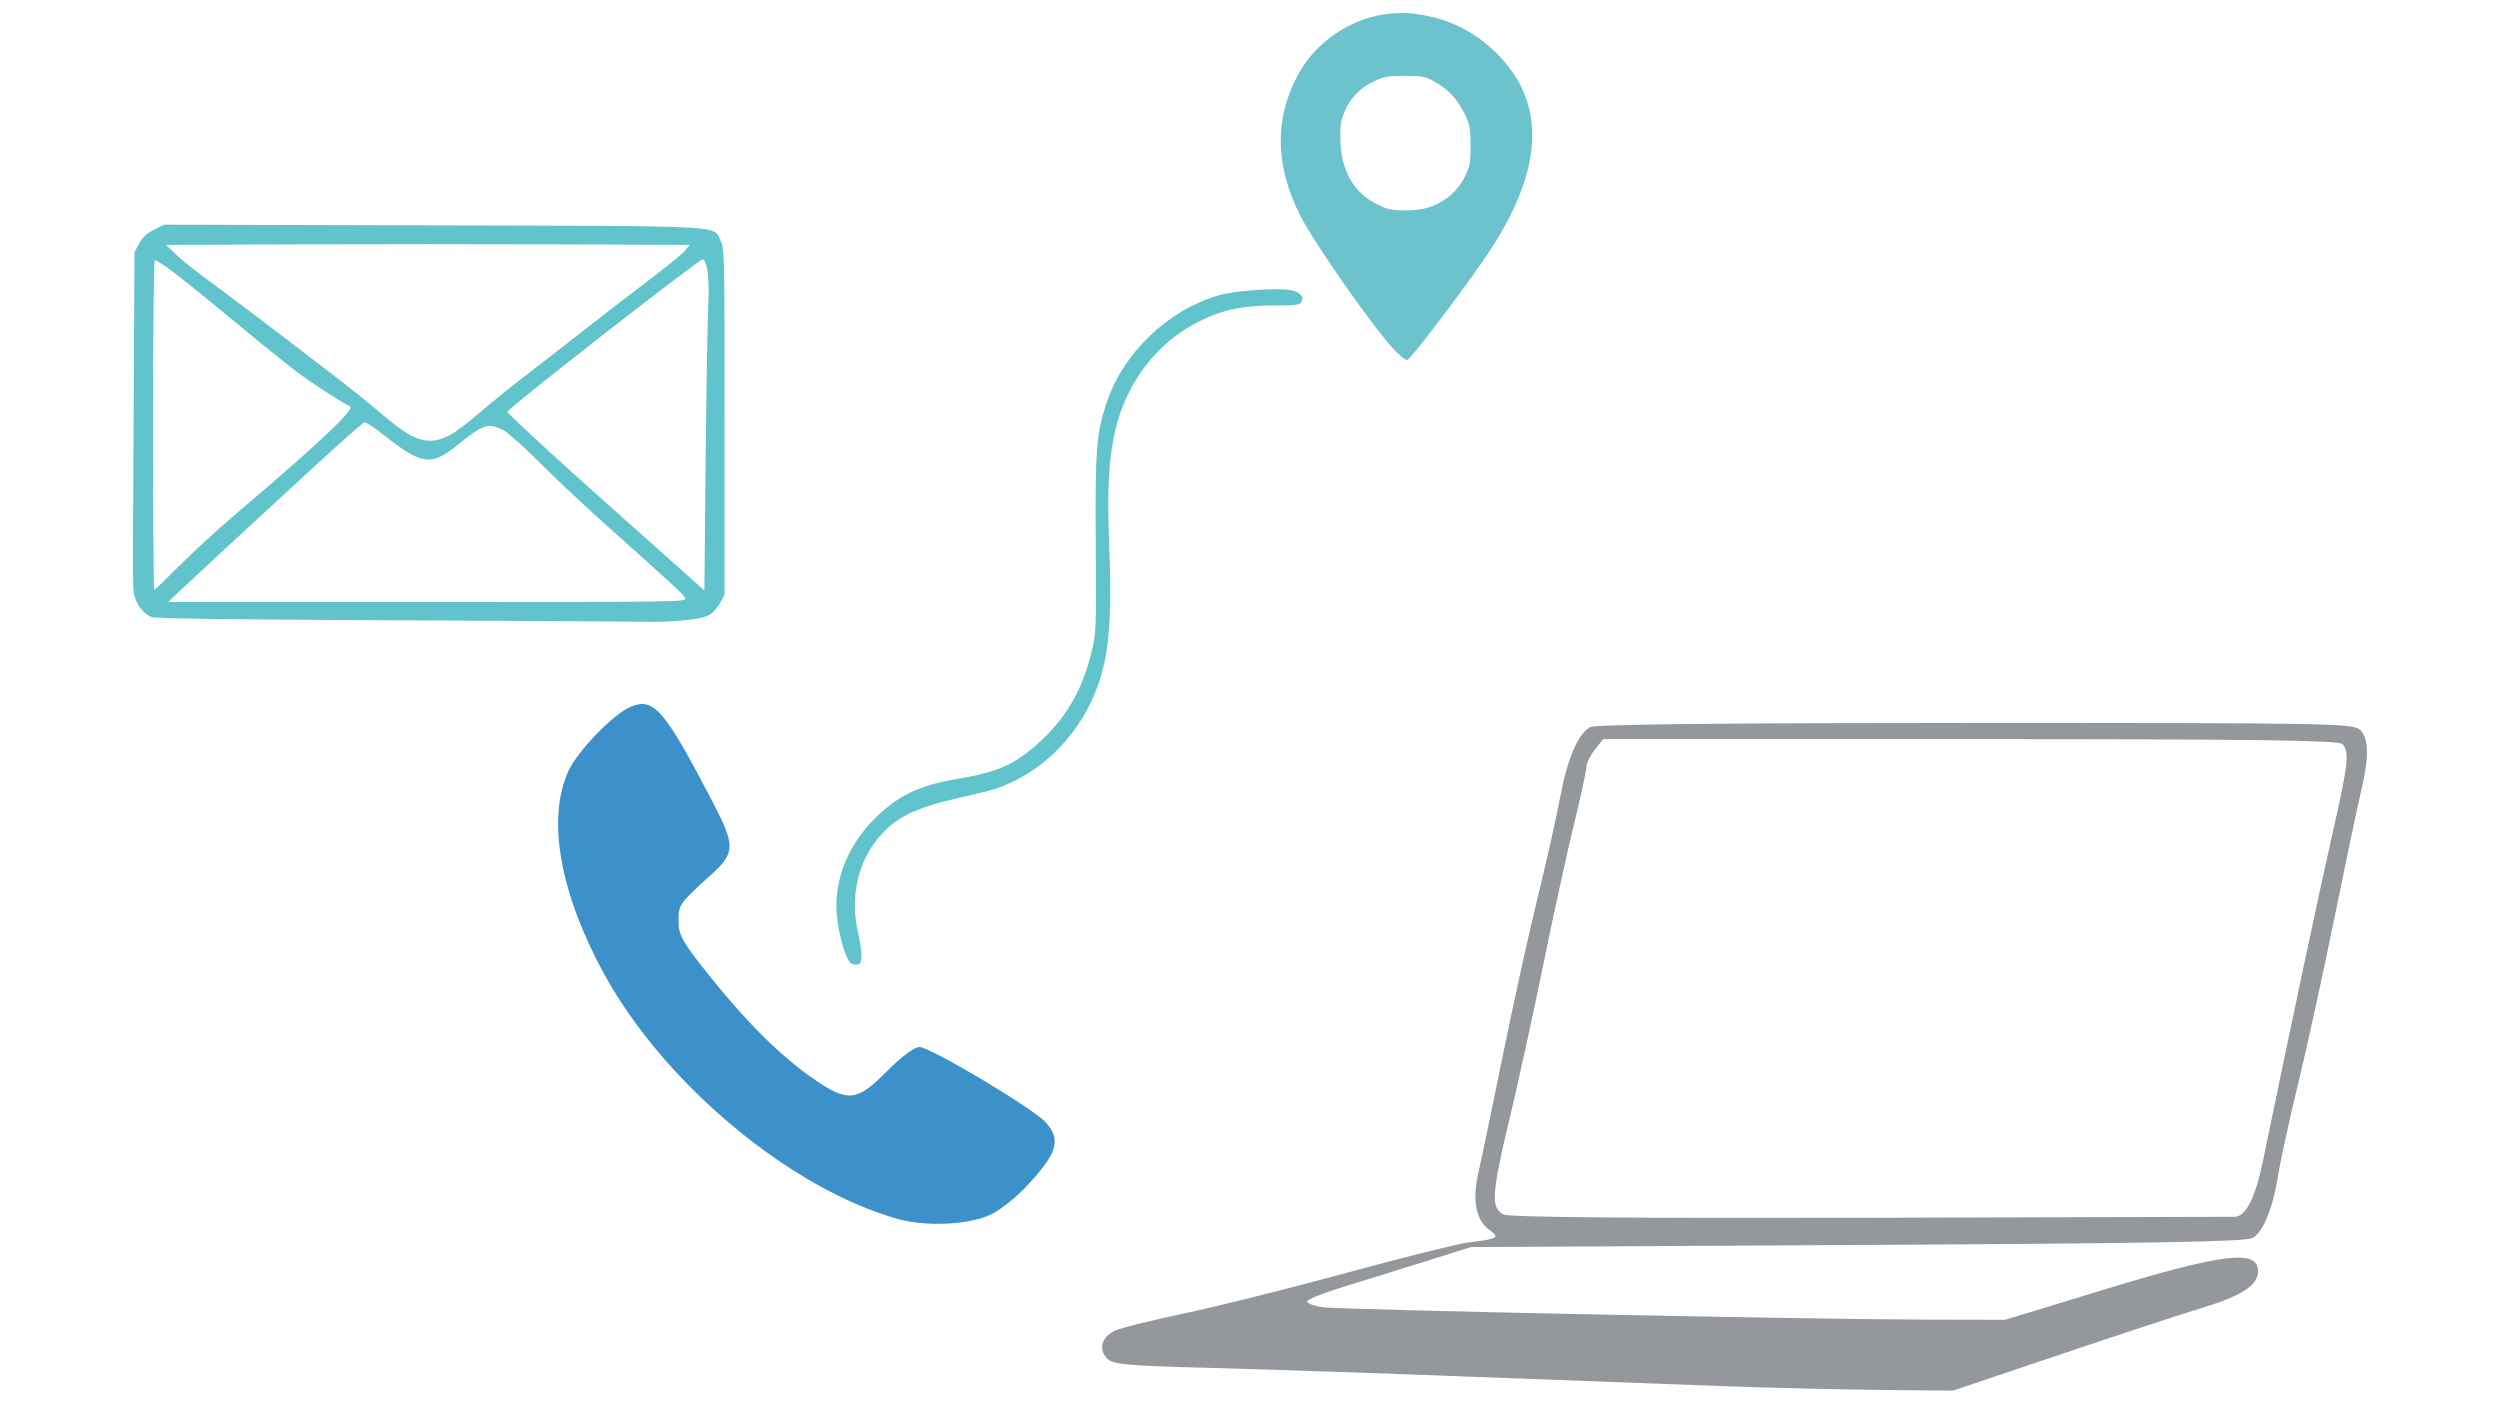
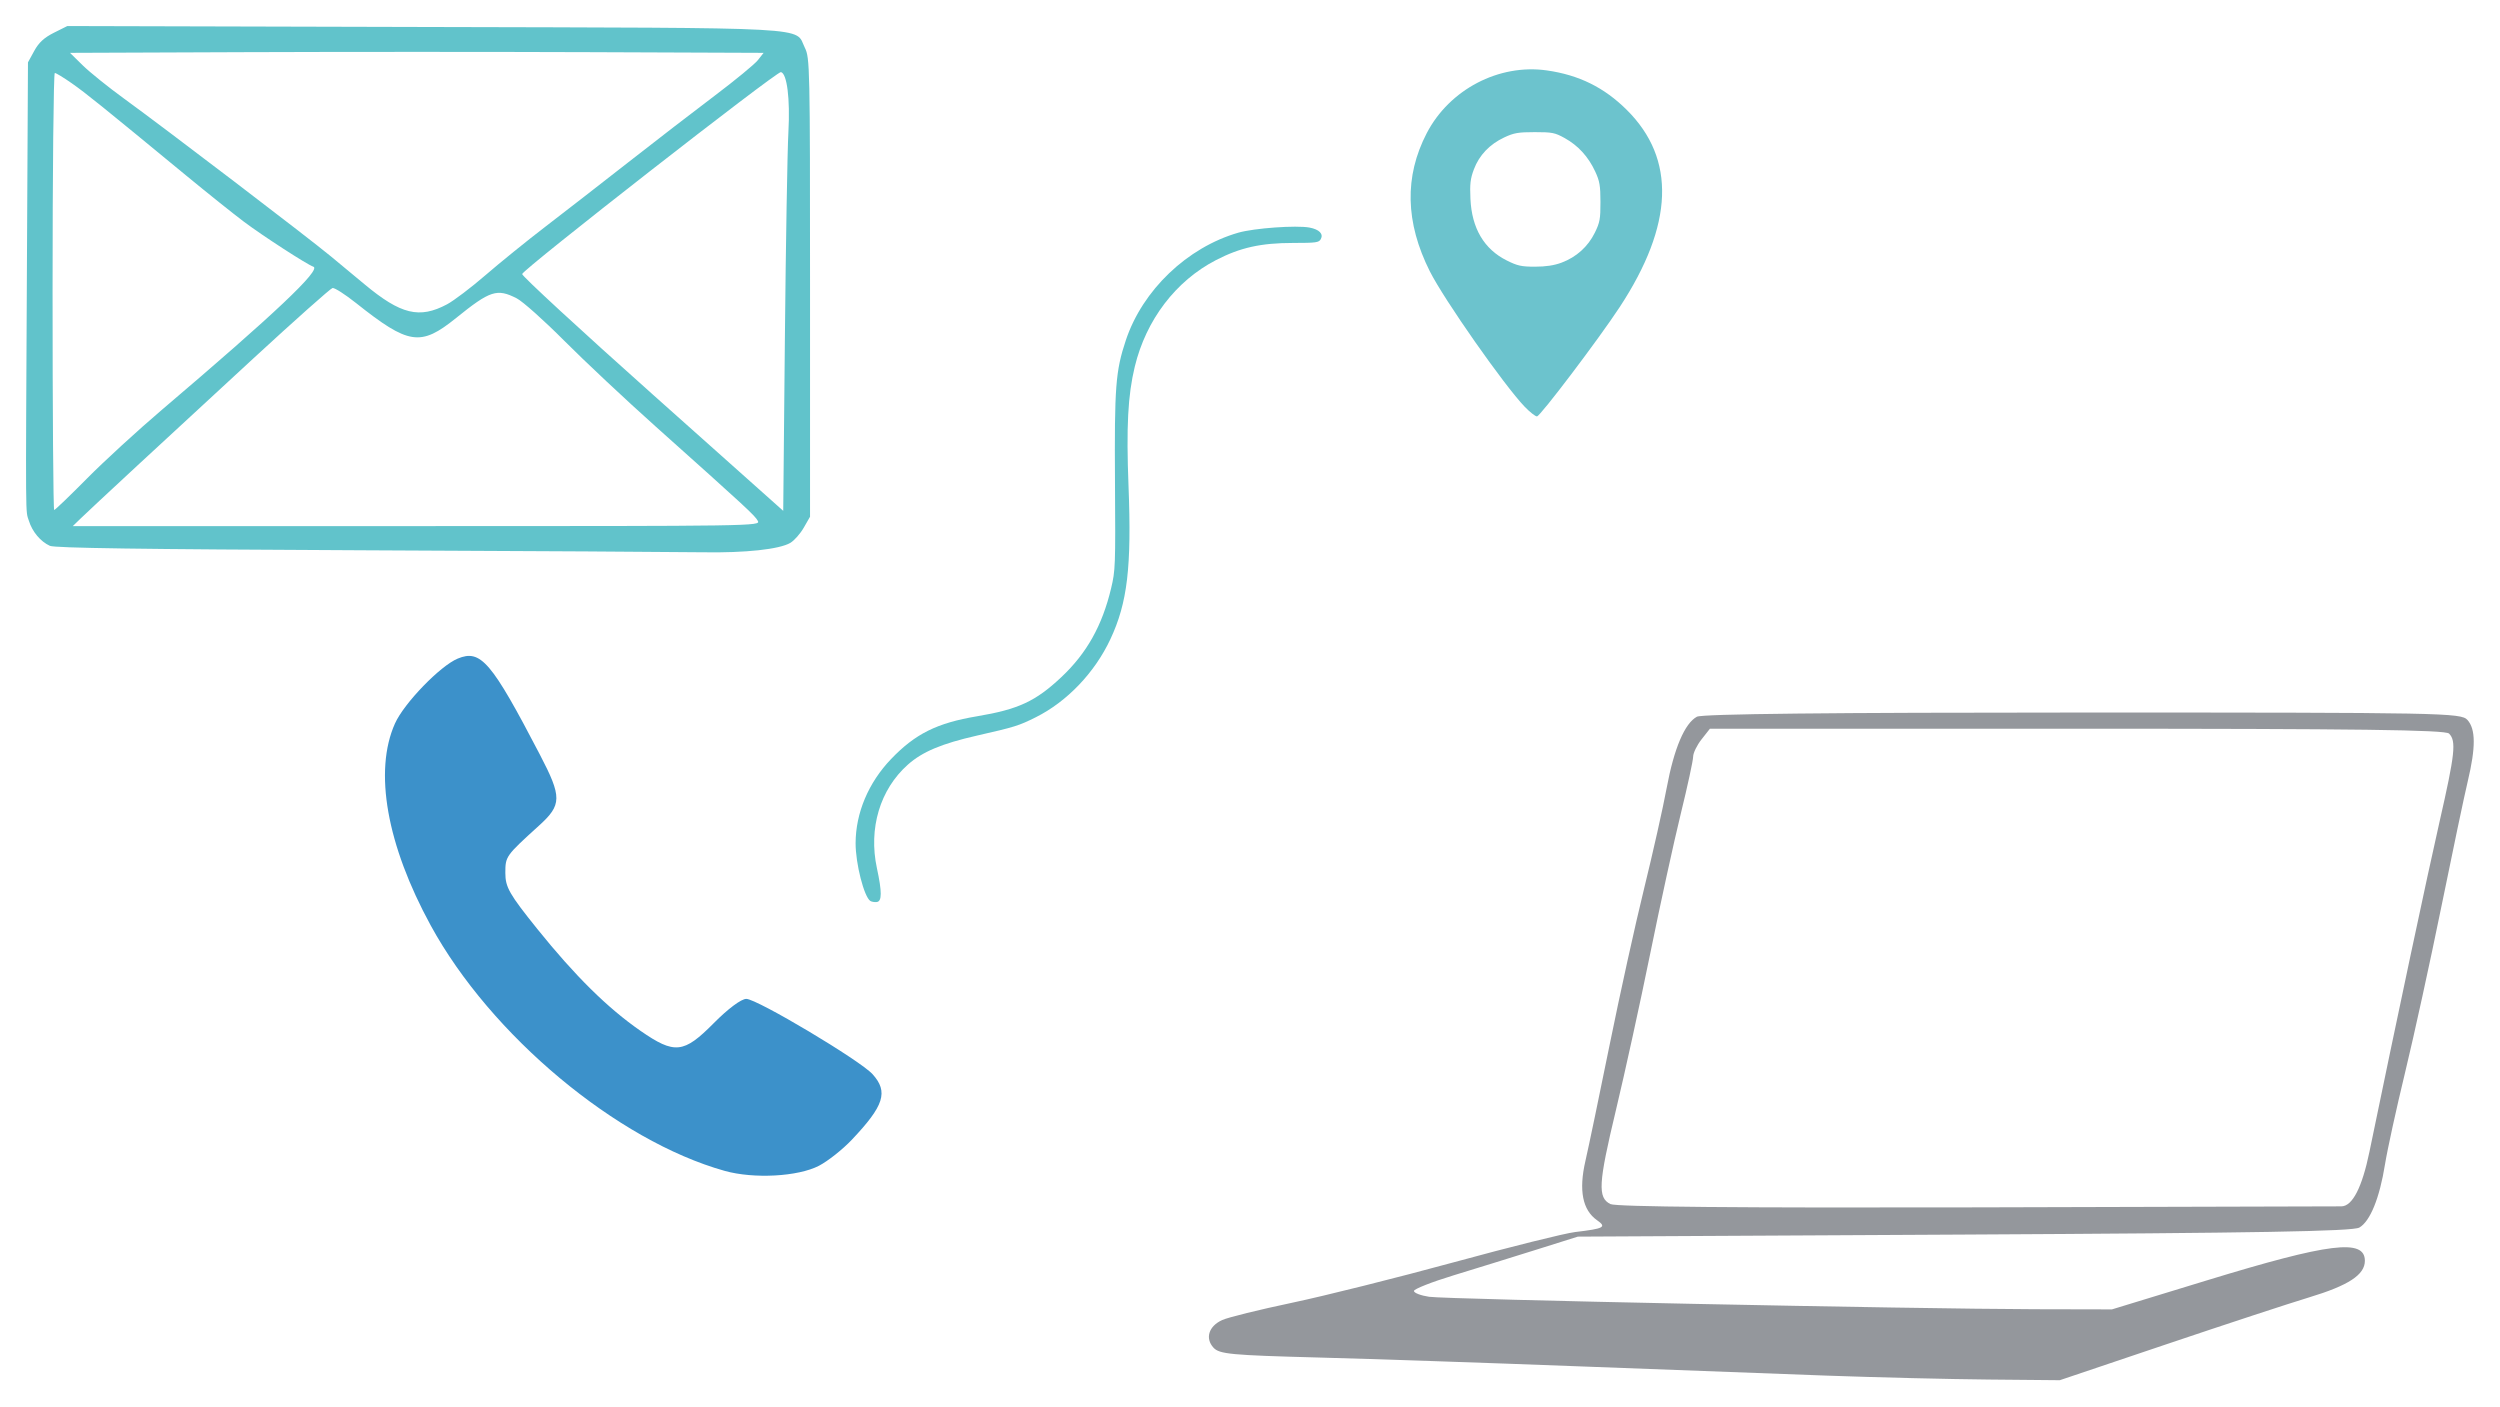
<svg xmlns="http://www.w3.org/2000/svg" version="1.1" id="svg1" width="1920" height="1080" viewBox="0 0 1920 1080">
  <defs id="defs1" />
  <g id="g1" style="display:inline" transform="translate(302.1663)">
-     <path style="fill:#61c3cb;fill-opacity:1;stroke-width:1.554" d="M -5.932,476.342 C -133.473,475.766 -183.372,475.054 -186.181,473.768 c -5.457,-2.497 -10.204,-8.162 -12.181,-14.538 -1.988,-6.409 -1.901,4.695 -1.135,-145.639 l 0.612,-120 3.633,-6.64 c 2.642,-4.829 5.752,-7.7 11.402,-10.525 l 7.769,-3.885 205.887,0.545 c 231.814,0.613 215.411,-0.28 221.538,12.065 2.888,5.82 2.996,10.814 2.996,138.892 v 132.856 l -3.643,6.355 c -2.003,3.495 -5.505,7.455 -7.78,8.8 -6.313,3.729 -26.046,5.862 -50.456,5.453 -12.117,-0.203 -101.394,-0.727 -198.394,-1.165 z M 224.097,459.336 c -1.672,-3.124 -6.403,-7.494 -59.104,-54.605 C 147.473,389.071 123.573,366.646 111.882,354.899 100.191,343.152 87.807,332.104 84.363,330.346 c -11.441,-5.837 -15.369,-4.564 -35.133,11.383 -20.608,16.629 -27.457,15.606 -57.997,-8.664 -6.35,-5.046 -12.483,-8.965 -13.63,-8.71 -1.147,0.255 -21.816,18.645 -45.931,40.865 -52.247,48.141 -93.562,86.427 -99.953,92.625 l -4.632,4.492 H 26.395 c 196.474,0 199.285,-0.043 197.702,-3.001 z m -388.756,-24.611 c 9.956,-10.059 29.598,-28.065 43.649,-40.012 65.132,-55.381 92.34,-81.097 87.505,-82.709 -3.573,-1.191 -29.338,-17.875 -40.188,-26.023 -6.074,-4.562 -21.108,-16.587 -33.408,-26.722 -49.554,-40.834 -58.168,-47.78 -66.377,-53.53 -4.706,-3.297 -9.14,-5.994 -9.853,-5.994 -0.713,0 -1.296,56.988 -1.296,126.64 0,69.652 0.42,126.64 0.933,126.64 0.513,0 9.079,-8.23 19.035,-18.29 z M 241.803,233.919 c 1.056,-19.094 -0.81,-33.968 -4.351,-34.688 -2.447,-0.497 -149.972,114.659 -149.942,117.043 0.016,1.282 34.063,32.68 75.661,69.773 l 75.631,67.442 0.964,-100.073 c 0.53,-55.04 1.447,-108.814 2.038,-119.497 z M 43.965,333.812 c 3.941,-2.097 13.976,-9.705 22.299,-16.906 8.324,-7.201 23.979,-19.876 34.789,-28.166 10.81,-8.29 32.418,-25.069 48.018,-37.288 15.599,-12.219 38.114,-29.572 50.032,-38.563 11.918,-8.991 23.168,-18.251 24.998,-20.578 l 3.328,-4.231 -100.365,-0.4 c -55.201,-0.22 -145.641,-0.22 -200.978,0 l -100.613,0.4 7.391,7.252 c 4.065,3.988 14.903,12.708 24.085,19.377 23.995,17.427 106.328,80.227 119.769,91.354 6.268,5.189 15.009,12.443 19.423,16.12 21.034,17.52 31.822,20.143 47.823,11.629 z" id="path9" />
-     <path style="fill:#61c3cb;fill-opacity:1;stroke-width:1.554" d="m 351.457,739.946 c -4.812,-3.142 -11.351,-28.824 -11.299,-44.376 0.078,-23.244 9.85,-46.427 27.216,-64.568 18.597,-19.427 35.232,-27.701 66.117,-32.885 31.678,-5.317 44.931,-11.475 64.683,-30.056 19.513,-18.356 31.373,-39.521 38.211,-68.189 3.287,-13.783 3.4,-16.873 2.984,-81.513 -0.472,-73.267 0.453,-85.373 8.333,-109.023 12.823,-38.488 47.127,-71.29 86.387,-82.608 12.136,-3.498 44.548,-5.827 54.671,-3.928 7.427,1.393 10.825,4.828 8.701,8.797 -1.456,2.721 -3.439,3.001 -21.363,3.011 -24.695,0.014 -40.531,3.542 -59.171,13.183 -30.896,15.98 -53.691,45.903 -62.372,81.875 -5.297,21.947 -6.566,46.189 -4.795,91.561 2.433,62.329 -0.809,89.712 -13.941,117.734 -12.033,25.678 -33.294,47.932 -57.218,59.89 -13.121,6.559 -16.176,7.512 -45.24,14.115 -27.05,6.146 -41.922,12.399 -53.067,22.311 -21.393,19.027 -30.342,48.975 -23.763,79.524 3.939,18.29 3.915,25.466 -0.086,25.977 -1.709,0.219 -3.955,-0.156 -4.99,-0.831 z" id="path10" />
-     <path style="fill:#6cc3cd;fill-opacity:1;stroke-width:1.554" d="M 769.089,269.17 C 753.38,252.858 707.089,186.793 696.216,165.166 677.34,127.624 676.546,92.253 693.833,59.009 711.286,25.444 749.23,5.612 786.011,10.828 c 24.681,3.5 44.06,13.062 61.431,30.312 37.935,37.67 36.118,88.167 -5.451,151.502 -15.982,24.351 -61.064,83.909 -63.513,83.909 -1.254,0 -5.479,-3.321 -9.389,-7.381 z m 28.333,-110.725 c 11.309,-4.231 20.237,-12.272 25.479,-22.947 3.867,-7.874 4.365,-10.588 4.34,-23.656 -0.024,-12.626 -0.617,-16.025 -4.095,-23.494 -5.261,-11.297 -13.084,-19.847 -23.375,-25.549 -7.496,-4.153 -9.576,-4.565 -23.003,-4.565 -12.668,0 -15.989,0.575 -23.411,4.057 -11.262,5.282 -19.226,13.651 -23.315,24.502 -2.712,7.197 -3.179,11.196 -2.654,22.719 1.03,22.582 10.463,38.571 27.897,47.283 8.21,4.103 11.249,4.772 21.673,4.772 8.336,0 14.73,-0.975 20.464,-3.12 z" id="path11" />
-     <path style="fill:#3c91ca;fill-opacity:1;stroke-width:3.108" d="M 387.377,936.173 C 304.572,912.959 207.748,832.126 161.639,747.716 127.836,685.837 117.799,629.139 134.173,592.572 c 6.96,-15.542 34.726,-44.257 48.186,-49.832 17.695,-7.33 25.789,2.129 63.078,73.71 17.043,32.716 16.978,38.554 -0.606,54.525 -25.7,23.344 -25.9,23.626 -25.9,36.473 0,10.851 3.081,16.244 24.489,42.873 28.995,36.065 54.126,60.872 79.359,78.336 26.185,18.123 33.131,17.391 56.201,-5.922 10.947,-11.062 21.117,-18.646 25.006,-18.646 8.189,0 87.491,47.297 96.973,57.837 12.248,13.614 8.922,24.094 -15.998,50.413 -7.012,7.405 -18.342,16.367 -25.179,19.915 -16.105,8.357 -50.026,10.193 -72.402,3.92 z" id="path12" />
-     <path style="fill:#94979c;fill-opacity:1;stroke-width:3.108" d="m 1018.722,1064.475 c -38.458,-1.382 -125.164,-4.629 -192.679,-7.216 -67.516,-2.587 -156.611,-5.6 -197.99,-6.696 -67.005,-1.774 -75.789,-2.604 -80.304,-7.593 -6.538,-7.224 -3.596,-16.48 6.733,-21.187 4.408,-2.009 28.505,-7.968 53.549,-13.243 25.043,-5.275 80.983,-19.273 124.31,-31.106 43.327,-11.833 85.281,-22.288 93.232,-23.232 22.29,-2.647 24.363,-3.767 16.784,-9.076 -11.156,-7.814 -14.126,-22.89 -8.947,-45.413 2.495,-10.852 10.91,-51.197 18.7,-89.655 7.789,-38.458 19.668,-92.3 26.396,-119.648 6.728,-27.348 14.547,-62.188 17.374,-77.423 5.603,-30.194 13.83,-49.536 23.202,-54.552 4.007,-2.145 102.448,-3.212 296.297,-3.212 277.287,0 290.526,0.255 295.439,5.683 6.388,7.059 6.462,21.015 0.249,47.148 -2.642,11.11 -11.765,54.463 -20.274,96.34 -8.509,41.877 -21.007,99.007 -27.773,126.955 -6.766,27.949 -13.742,59.829 -15.501,70.844 -4.135,25.887 -11.415,43.816 -19.724,48.579 -5.029,2.883 -77.896,4.175 -303.407,5.379 l -296.789,1.585 -32.631,10.259 c -17.947,5.642 -46.266,14.42 -62.932,19.505 -16.665,5.085 -30.3,10.471 -30.3,11.968 0,1.497 5.244,3.507 11.654,4.466 13.029,1.95 373.522,9.347 465.383,9.549 l 59.047,0.13 73.032,-22.326 c 94.166,-28.787 121.202,-32.129 121.202,-14.982 0,10.736 -12.53,18.933 -43.026,28.146 -14.794,4.47 -63.881,20.596 -109.082,35.837 l -82.184,27.711 -54.556,-0.506 c -30.006,-0.279 -86.022,-1.637 -124.48,-3.019 z M 1414.11,934.48 c 8.432,-0.177 15.817,-14.588 21.439,-41.834 21.492,-104.159 44.608,-212.996 53.845,-253.514 11.924,-52.306 12.976,-62.071 7.298,-67.749 -2.846,-2.846 -70.53,-3.729 -285.686,-3.729 H 929.049 l -6.441,8.188 c -3.543,4.504 -6.441,10.482 -6.441,13.286 0,2.804 -4.278,22.543 -9.506,43.866 -5.228,21.323 -15.764,69.535 -23.412,107.139 -7.648,37.604 -19.538,91.878 -26.421,120.609 -13.487,56.294 -14.11,67.072 -4.164,71.998 4.262,2.111 98.804,2.956 281.25,2.515 151.156,-0.365 277.245,-0.715 280.197,-0.777 z" id="path13" />
+     <path style="fill:#61c3cb;fill-opacity:1;stroke-width:2.059" d="m -24.979,422.609 c -169.022,-0.763 -235.15,-1.708 -238.873,-3.411 -7.231,-3.309 -13.522,-10.817 -16.142,-19.267 -2.634,-8.494 -2.519,6.221 -1.504,-193.007 l 0.811,-159.029 4.814,-8.8 c 3.501,-6.4 7.622,-10.204 15.11,-13.948 L -250.467,20 22.384,20.722 C 329.593,21.534 307.856,20.35 315.975,36.711 c 3.827,7.712 3.97,14.331 3.97,184.066 v 176.066 l -4.827,8.422 c -2.655,4.632 -7.295,9.88 -10.311,11.662 -8.367,4.942 -34.517,7.769 -66.866,7.227 -16.057,-0.269 -134.372,-0.964 -262.92,-1.544 z M 279.865,400.073 c -2.216,-4.14 -8.485,-9.932 -78.327,-72.364 -23.218,-20.755 -54.891,-50.473 -70.385,-66.04 -15.494,-15.567 -31.905,-30.21 -36.47,-32.538 -15.161,-7.735 -20.368,-6.048 -46.56,15.085 -27.311,22.037 -36.387,20.681 -76.86,-11.481 -8.415,-6.687 -16.543,-11.881 -18.063,-11.543 -1.52,0.338 -28.911,24.709 -60.87,54.156 -69.24,63.799 -123.993,114.537 -132.462,122.751 l -6.138,5.953 H 17.862 c 260.376,0 264.101,-0.057 262.003,-3.978 z m -515.195,-32.616 c 13.194,-13.331 39.224,-37.193 57.845,-53.026 86.316,-73.393 122.373,-107.473 115.966,-109.609 -4.736,-1.579 -38.88,-23.688 -53.259,-34.487 -8.05,-6.046 -27.973,-21.982 -44.274,-35.414 -65.672,-54.114 -77.087,-63.32 -87.965,-70.941 -6.237,-4.369 -12.113,-7.944 -13.058,-7.944 -0.945,0 -1.718,75.523 -1.718,167.829 0,92.306 0.557,167.829 1.237,167.829 0.68,0 12.032,-10.907 25.226,-24.238 z M 303.331,101.34 C 304.73,76.036 302.257,56.325 297.564,55.371 294.322,54.712 98.815,207.322 98.854,210.481 c 0.021,1.699 45.142,43.309 100.269,92.466 l 100.23,89.377 1.277,-132.622 c 0.702,-72.942 1.918,-144.205 2.701,-158.362 z M 41.146,233.723 c 5.223,-2.779 18.521,-12.861 29.552,-22.404 11.031,-9.544 31.777,-26.34 46.104,-37.326 14.326,-10.986 42.962,-33.223 63.635,-49.416 20.673,-16.193 50.51,-39.19 66.305,-51.105 15.795,-11.915 30.703,-24.187 33.129,-27.271 l 4.411,-5.607 -133.008,-0.53 c -73.155,-0.291 -193.01,-0.291 -266.345,0 l -133.336,0.53 9.794,9.61 c 5.387,5.286 19.75,16.841 31.918,25.679 31.799,23.095 140.911,106.32 158.723,121.066 8.307,6.877 19.89,16.49 25.741,21.363 27.876,23.218 42.172,26.695 63.377,15.412 z" id="path9" />
+     <path style="fill:#61c3cb;fill-opacity:1;stroke-width:1.554" d="m 366.234,691.92 c -4.812,-3.142 -11.351,-28.824 -11.299,-44.376 0.078,-23.244 9.85,-46.427 27.216,-64.568 18.597,-19.427 35.232,-27.701 66.117,-32.885 31.678,-5.317 44.931,-11.475 64.683,-30.056 19.513,-18.356 31.373,-39.521 38.211,-68.189 3.287,-13.783 3.4,-16.873 2.984,-81.513 -0.472,-73.267 0.453,-85.373 8.333,-109.023 12.823,-38.488 47.127,-71.29 86.387,-82.608 12.136,-3.498 44.548,-5.827 54.671,-3.928 7.427,1.393 10.825,4.828 8.701,8.797 -1.456,2.721 -3.439,3.001 -21.363,3.011 -24.695,0.014 -40.531,3.542 -59.171,13.183 -30.896,15.98 -53.691,45.903 -62.372,81.875 -5.297,21.947 -6.566,46.189 -4.795,91.561 2.433,62.329 -0.809,89.712 -13.941,117.734 -12.033,25.678 -33.294,47.932 -57.218,59.89 -13.121,6.559 -16.176,7.512 -45.24,14.115 -27.05,6.146 -41.922,12.399 -53.067,22.311 -21.393,19.027 -30.342,48.975 -23.763,79.524 3.939,18.29 3.915,25.466 -0.086,25.977 -1.709,0.219 -3.955,-0.156 -4.99,-0.831 z" id="path10" />
+     <path style="fill:#6cc3cd;fill-opacity:1;stroke-width:1.554" d="m 868.834,312.418 c -15.709,-16.312 -62,-82.377 -72.873,-104.004 -18.876,-37.542 -19.67,-72.913 -2.383,-106.157 17.454,-33.565 55.397,-53.398 92.178,-48.181 24.681,3.5 44.06,13.062 61.431,30.312 37.935,37.67 36.118,88.167 -5.451,151.502 -15.982,24.351 -61.064,83.909 -63.513,83.909 -1.254,0 -5.479,-3.321 -9.389,-7.381 z m 28.333,-110.725 c 11.309,-4.231 20.237,-12.272 25.479,-22.947 3.867,-7.874 4.365,-10.588 4.34,-23.656 -0.024,-12.626 -0.617,-16.025 -4.095,-23.494 -5.261,-11.297 -13.084,-19.847 -23.375,-25.549 -7.496,-4.153 -9.576,-4.565 -23.003,-4.565 -12.668,0 -15.989,0.575 -23.411,4.057 -11.262,5.282 -19.226,13.651 -23.315,24.502 -2.712,7.197 -3.179,11.196 -2.654,22.719 1.03,22.582 10.463,38.571 27.897,47.283 8.21,4.103 11.249,4.772 21.673,4.772 8.336,0 14.73,-0.975 20.464,-3.12 z" id="path11" />
+     <path style="fill:#3c91ca;fill-opacity:1;stroke-width:3.108" d="M 254.383,899.23 C 171.578,876.016 74.755,795.183 28.645,710.774 -5.158,648.894 -15.195,592.196 1.179,555.63 8.139,540.088 35.905,511.373 49.365,505.797 c 17.695,-7.33 25.789,2.129 63.078,73.71 17.043,32.716 16.978,38.554 -0.606,54.525 -25.7,23.344 -25.9,23.626 -25.9,36.473 0,10.851 3.081,16.244 24.489,42.873 28.995,36.065 54.126,60.872 79.359,78.336 26.185,18.123 33.131,17.391 56.201,-5.922 10.947,-11.062 21.117,-18.646 25.006,-18.646 8.189,0 87.491,47.297 96.973,57.837 12.248,13.614 8.922,24.094 -15.998,50.413 -7.012,7.405 -18.342,16.367 -25.179,19.915 -16.105,8.357 -50.026,10.193 -72.402,3.92 z" id="path12" />
+     <path style="fill:#94979c;fill-opacity:1;stroke-width:3.108" d="m 1100.723,1056.475 c -38.458,-1.382 -125.164,-4.629 -192.679,-7.216 -67.516,-2.587 -156.611,-5.6 -197.99,-6.696 -67.005,-1.774 -75.789,-2.604 -80.304,-7.593 -6.538,-7.224 -3.596,-16.48 6.733,-21.187 4.408,-2.009 28.505,-7.968 53.549,-13.243 25.043,-5.275 80.983,-19.273 124.31,-31.106 43.327,-11.833 85.281,-22.288 93.232,-23.232 22.29,-2.647 24.363,-3.767 16.784,-9.076 -11.156,-7.814 -14.126,-22.89 -8.947,-45.413 2.495,-10.852 10.91,-51.197 18.7,-89.655 7.789,-38.458 19.668,-92.3 26.396,-119.648 6.728,-27.348 14.547,-62.188 17.374,-77.423 5.603,-30.194 13.83,-49.536 23.202,-54.552 4.007,-2.145 102.448,-3.212 296.297,-3.212 277.287,0 290.526,0.255 295.439,5.683 6.388,7.059 6.462,21.015 0.249,47.148 -2.642,11.11 -11.765,54.463 -20.274,96.34 -8.509,41.877 -21.007,99.007 -27.773,126.955 -6.766,27.949 -13.742,59.829 -15.501,70.844 -4.135,25.887 -11.415,43.816 -19.724,48.579 -5.029,2.883 -77.896,4.175 -303.407,5.379 l -296.789,1.585 -32.631,10.259 c -17.947,5.642 -46.266,14.42 -62.932,19.505 -16.665,5.085 -30.3,10.471 -30.3,11.968 0,1.497 5.244,3.507 11.654,4.466 13.029,1.95 373.522,9.347 465.383,9.549 l 59.047,0.13 73.032,-22.327 c 94.166,-28.787 121.202,-32.129 121.202,-14.982 0,10.736 -12.53,18.933 -43.026,28.146 -14.794,4.47 -63.881,20.596 -109.082,35.837 l -82.184,27.711 -54.556,-0.506 c -30.006,-0.279 -86.022,-1.637 -124.48,-3.019 z M 1496.11,926.48 c 8.432,-0.177 15.817,-14.588 21.439,-41.834 21.492,-104.159 44.608,-212.996 53.845,-253.514 11.924,-52.306 12.976,-62.071 7.298,-67.749 -2.846,-2.846 -70.53,-3.729 -285.686,-3.729 h -281.957 l -6.441,8.188 c -3.543,4.504 -6.441,10.482 -6.441,13.286 0,2.804 -4.278,22.543 -9.506,43.866 -5.228,21.323 -15.764,69.535 -23.412,107.139 -7.648,37.604 -19.538,91.878 -26.421,120.609 -13.487,56.294 -14.11,67.072 -4.164,71.998 4.262,2.111 98.804,2.956 281.25,2.515 151.156,-0.365 277.245,-0.715 280.197,-0.777 z" id="path13" />
  </g>
</svg>
